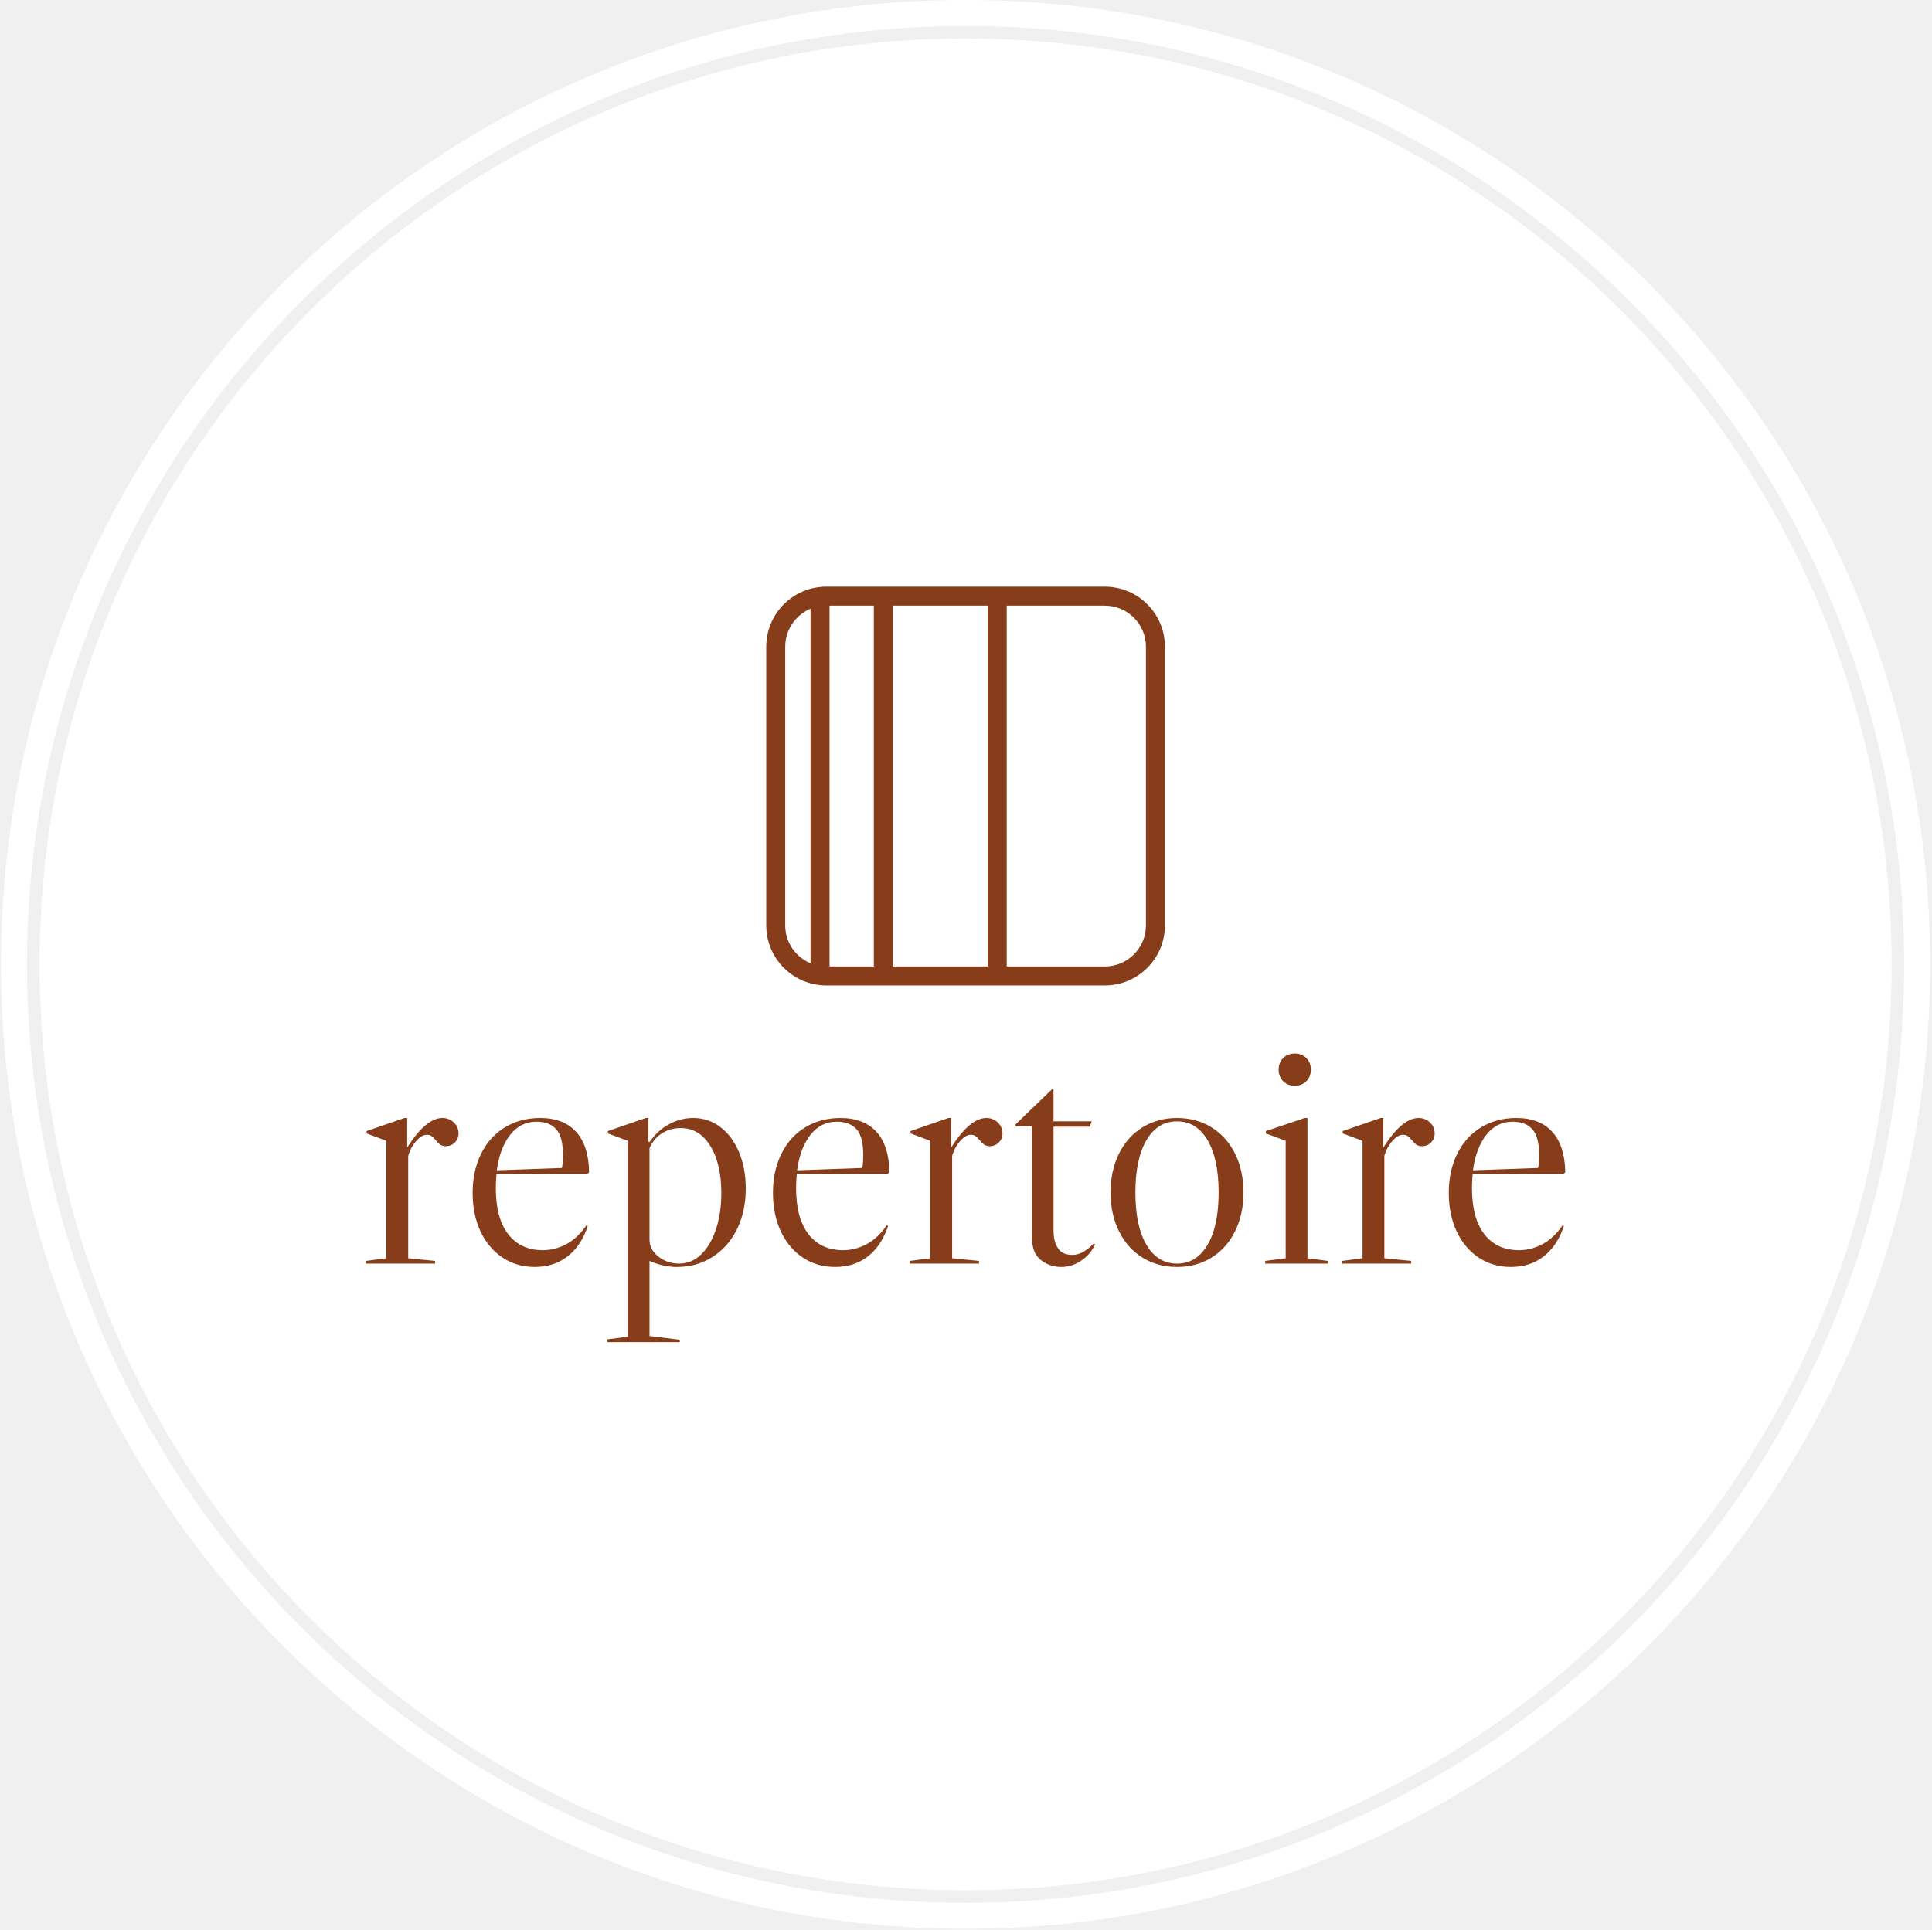
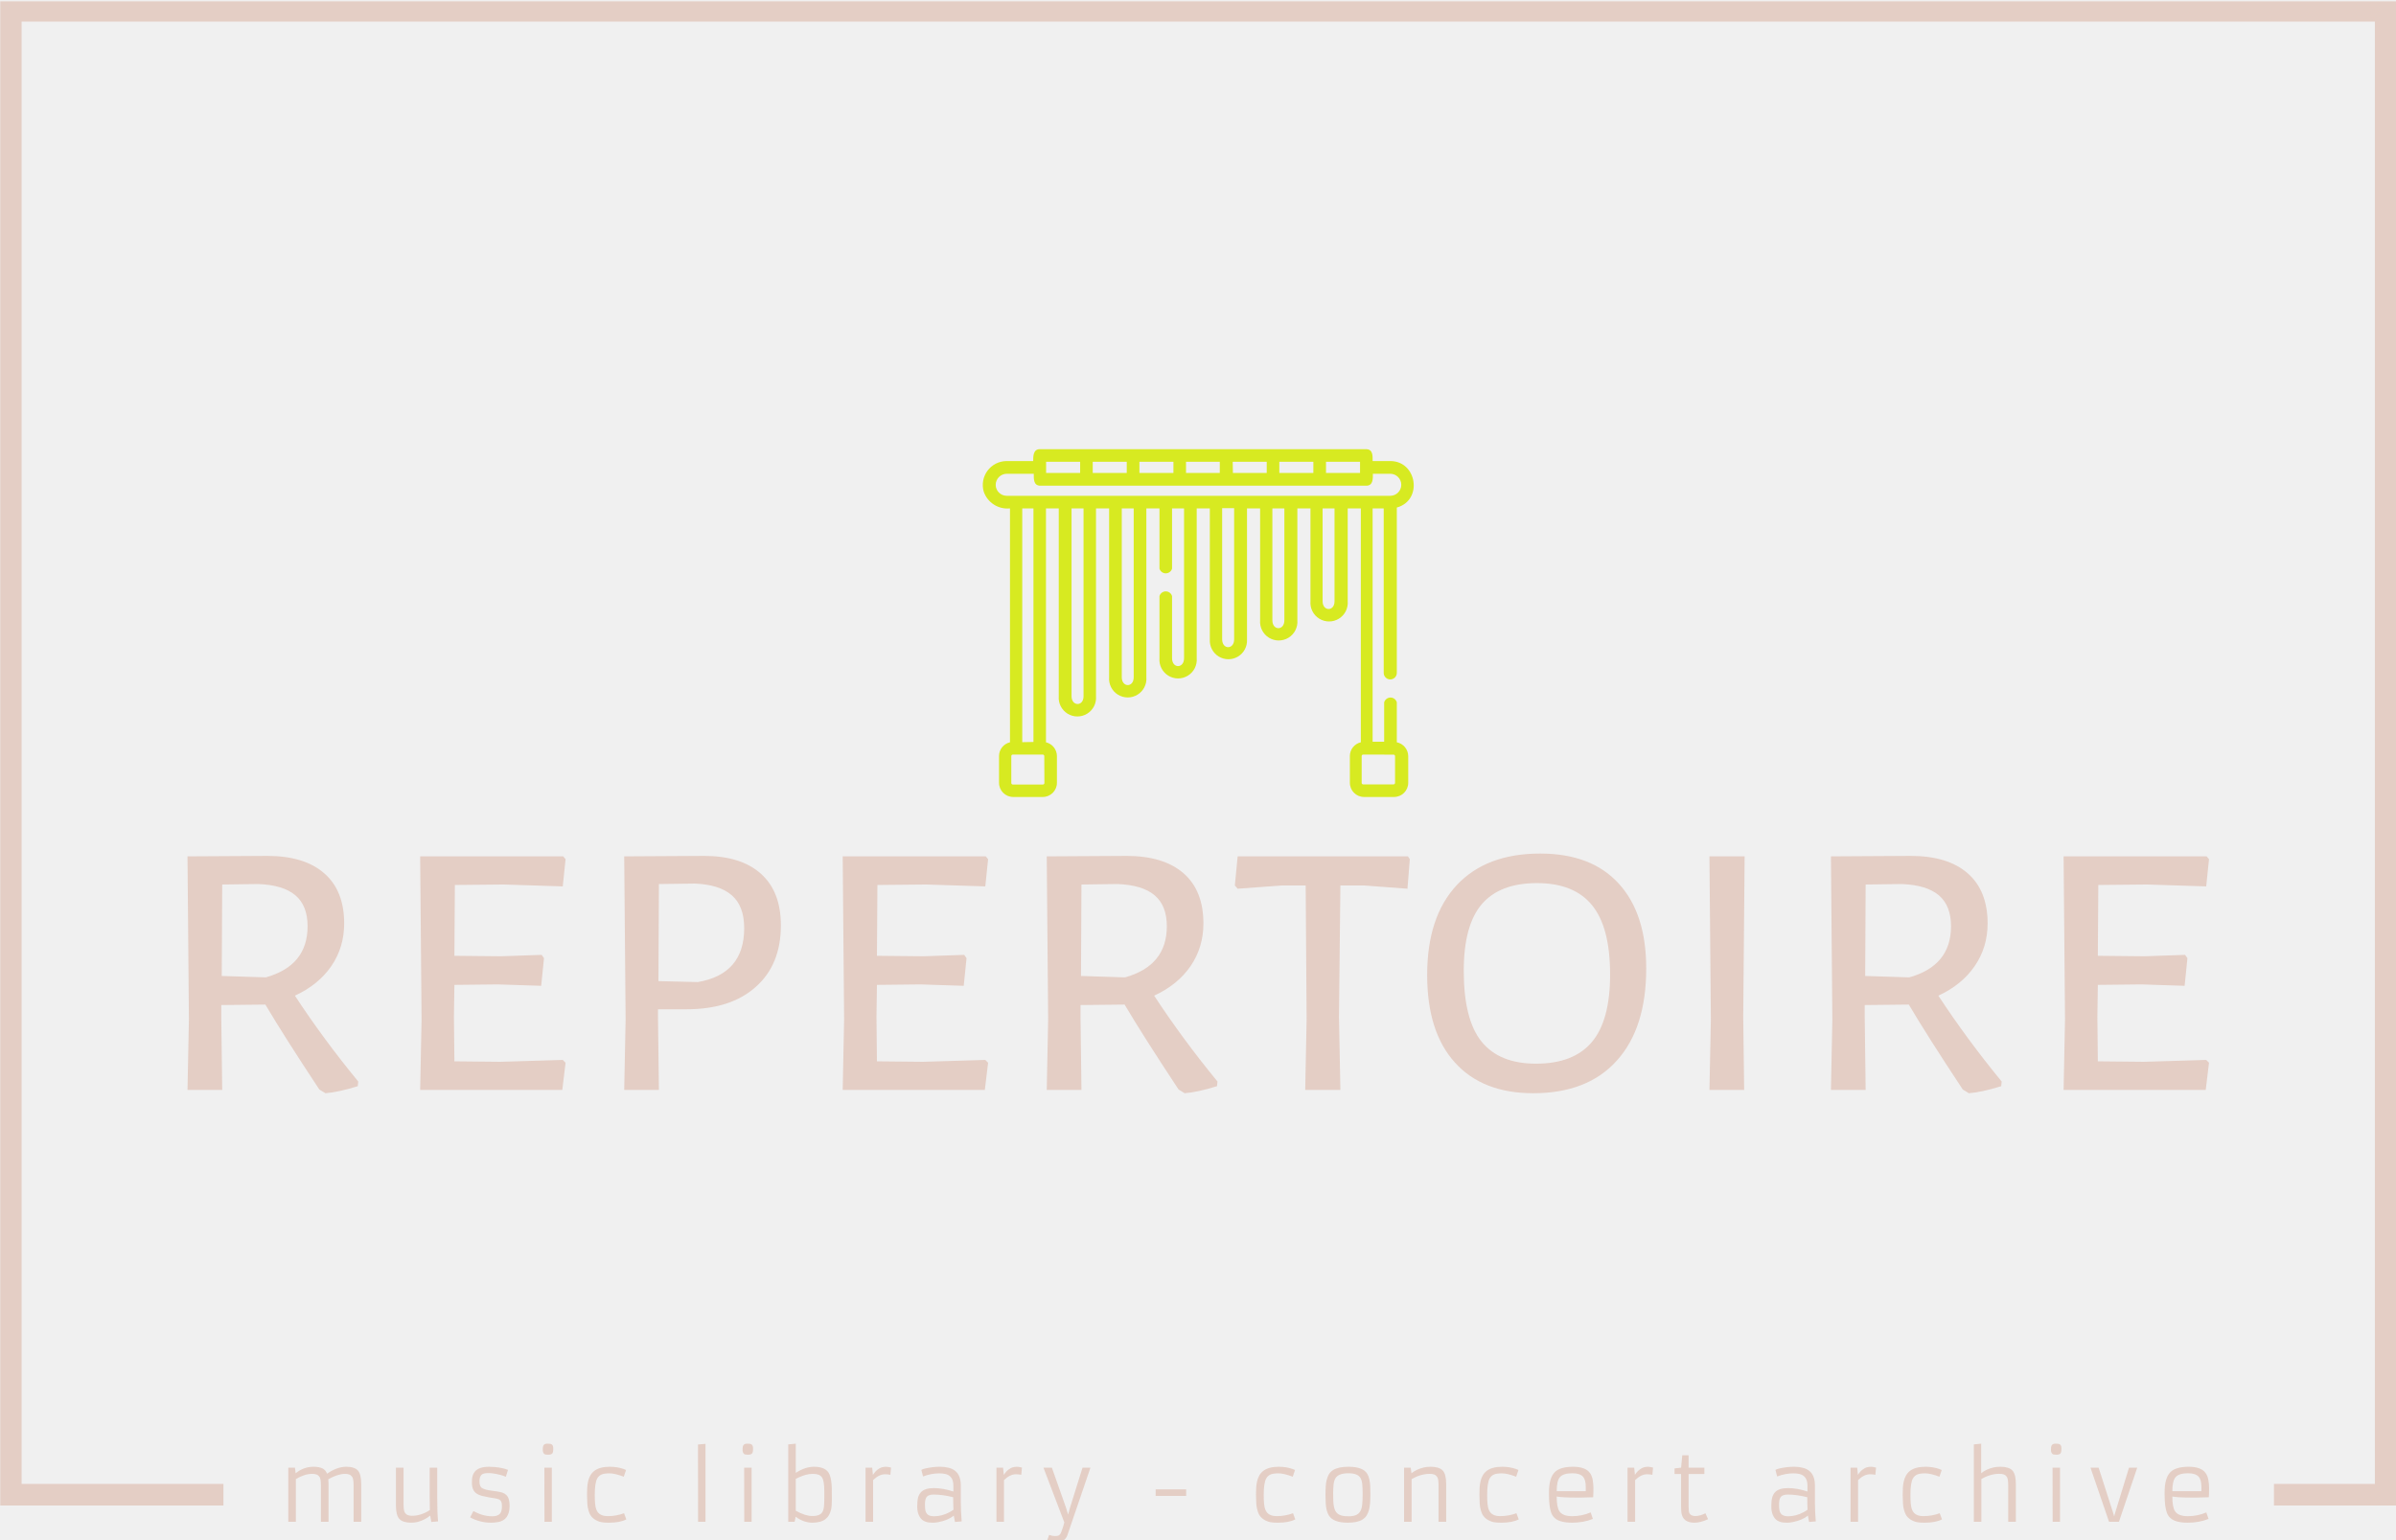
- <svg xmlns="http://www.w3.org/2000/svg" version="1.1" width="1000" height="999" viewBox="0 0 1000 999">
-   <g transform="matrix(1,0,0,1,-0.2157434,-0.2155277)">
-     <svg viewBox="0 0 343 343" data-background-color="#883d1a" preserveAspectRatio="xMidYMid meet" height="999" width="1000">
-       <g id="tight-bounds" transform="matrix(1,0,0,1,0.074,0.074)">
-         <svg viewBox="0 0 342.852 342.852" height="342.852" width="342.852">
+ <svg xmlns="http://www.w3.org/2000/svg" version="1.1" width="1500" height="964" viewBox="0 0 1500 964">
+   <g transform="matrix(1,0,0,1,0.16,0.8539152)">
+     <svg viewBox="0 0 375 241" data-background-color="#143b38" preserveAspectRatio="xMidYMid meet" height="964" width="1500">
+       <g id="tight-bounds" transform="matrix(1,0,0,1,-0.03976,-0.2132988)">
+         <svg viewBox="0 0 375.08 241.427" height="241.427" width="375.08">
          <g>
            <svg />
          </g>
          <g>
-             <svg viewBox="0 0 342.852 342.852" height="342.852" width="342.852">
-               <g>
-                 <path d="M0 171.426c0-94.676 76.75-171.426 171.426-171.426 94.676 0 171.426 76.75 171.426 171.426 0 94.676-76.75 171.426-171.426 171.426-94.676 0-171.426-76.75-171.426-171.426zM171.426 338.226c92.121 0 166.8-74.679 166.8-166.8 0-92.121-74.679-166.8-166.8-166.8-92.121 0-166.8 74.679-166.8 166.8 0 92.121 74.679 166.8 166.8 166.8z" data-fill-palette-color="tertiary" fill="#ffffff" stroke="transparent" />
-                 <ellipse rx="164.569" ry="164.569" cx="171.426" cy="171.426" fill="#ffffff" stroke="transparent" stroke-width="0" fill-opacity="1" data-fill-palette-color="tertiary" />
+             <svg viewBox="0 0 375.08 241.427" height="241.427" width="375.08">
+               <g transform="matrix(1,0,0,1,-10.22024,-5.77318)">
+                 <path d="M10.22 241.427v-235.654h375.08v235.654l-19.181 0 0-3.383h15.798v-228.888h-368.314v228.888h31.588l0 3.383z" fill="#e4cec5" fill-rule="nonzero" stroke="none" stroke-width="1" stroke-linecap="butt" stroke-linejoin="miter" stroke-miterlimit="10" stroke-dasharray="" stroke-dashoffset="0" font-family="none" font-weight="none" font-size="none" text-anchor="none" style="mix-blend-mode: normal" data-fill-palette-color="tertiary" />
+                 <g>
+                   <path transform="translate(53.74038,243.9705) scale(0.29147,0.29147)" d="M18.24-25.73v0c-2.653 0-5.55 0.937-8.69 2.81v0 22.92h-4.06v-29.05h3.57l0.39 3c2.847-2.327 6.037-3.49 9.57-3.49v0c2.02 0 3.61 0.29 4.77 0.87 1.167 0.573 2.01 1.52 2.53 2.84v0c3.593-2.473 7.01-3.71 10.25-3.71v0c3.06 0 5.183 0.7 6.37 2.1v0c1.14 1.347 1.71 3.747 1.71 7.2v0 20.24h-4.1v-19.48c0-2.347-0.227-3.857-0.68-4.53-0.46-0.673-1.003-1.13-1.63-1.37-0.627-0.233-1.357-0.35-2.19-0.35-0.84 0-1.63 0.077-2.37 0.23-0.74 0.153-1.493 0.36-2.26 0.62v0c-1.547 0.54-3.027 1.223-4.44 2.05v0c0.08 0.98 0.12 1.843 0.12 2.59v0 20.24h-4.1v-19.48c0-2.347-0.23-3.857-0.69-4.53-0.453-0.673-0.993-1.13-1.62-1.37-0.627-0.233-1.443-0.35-2.45-0.35zM85.46-29.05v16.26c0 5.367 0.153 9.563 0.46 12.59v0l-3.64 0.3-0.58-3.44c-1.907 1.573-4.13 2.71-6.67 3.41v0c-1.007 0.28-2.207 0.42-3.6 0.42-1.387 0-2.63-0.167-3.73-0.5-1.1-0.333-1.977-0.867-2.63-1.6v0c-1.187-1.32-1.78-3.72-1.78-7.2v0-20.24h4.1v19.58c0 2.34 0.23 3.85 0.69 4.53 0.453 0.673 0.993 1.127 1.62 1.36 0.627 0.24 1.37 0.36 2.23 0.36 0.867 0 1.703-0.07 2.51-0.21 0.8-0.14 1.607-0.34 2.42-0.6v0c1.713-0.553 3.26-1.31 4.64-2.27v0-0.02c-0.06-1.24-0.09-3.65-0.09-7.23v0-15.5zM103.14-2.39l1.76-3.37c3.353 1.873 6.723 2.81 10.11 2.81v0c2.813 0 4.463-1.003 4.95-3.01v0c0.167-0.68 0.25-1.513 0.25-2.5 0-0.987-0.113-1.75-0.34-2.29-0.227-0.547-0.61-0.957-1.15-1.23-0.54-0.267-1.253-0.463-2.14-0.59-0.887-0.133-2.013-0.317-3.38-0.55-1.367-0.24-2.62-0.507-3.76-0.8-1.14-0.293-2.107-0.717-2.9-1.27v0c-1.693-1.187-2.507-3.187-2.44-6v0-0.61c0-2.967 0.977-5.077 2.93-6.33v0c1.887-1.233 5.003-1.653 9.35-1.26v0c2.96 0.273 5.32 0.783 7.08 1.53v0l-1.15 3.69c-1.953-0.833-4.297-1.437-7.03-1.81v0c-0.847-0.113-1.64-0.17-2.38-0.17-0.74 0-1.413 0.057-2.02 0.17-0.6 0.113-1.103 0.327-1.51 0.64v0c-0.78 0.633-1.187 1.813-1.22 3.54v0c-0.047 2.033 0.523 3.327 1.71 3.88v0c1.14 0.54 2.49 0.91 4.05 1.11 1.56 0.207 2.837 0.387 3.83 0.54 0.993 0.153 1.897 0.36 2.71 0.62 0.813 0.26 1.513 0.677 2.1 1.25v0c1.22 1.153 1.813 3.163 1.78 6.03v0c-0.08 4.993-2.163 7.84-6.25 8.54v0c-1.233 0.213-2.47 0.32-3.71 0.32-1.233 0-2.367-0.077-3.4-0.23-1.033-0.16-2.023-0.377-2.97-0.65v0c-1.787-0.507-3.407-1.173-4.86-2zM144.97-36.01v0c-1.087 0-1.787-0.153-2.1-0.46v0c-0.487-0.507-0.73-1.203-0.73-2.09 0-0.887 0.053-1.523 0.16-1.91 0.107-0.38 0.267-0.677 0.48-0.89v0c0.387-0.387 0.983-0.58 1.79-0.58 0.807 0 1.383 0.04 1.73 0.12 0.353 0.08 0.643 0.233 0.87 0.46v0c0.393 0.393 0.59 1.033 0.59 1.92 0 0.887-0.047 1.52-0.14 1.9-0.087 0.387-0.237 0.693-0.45 0.92v0c-0.407 0.407-1.14 0.61-2.2 0.61zM143.05 0l-0.05-29.05h4v29.05zM185.78-4.59l1.22 3.3c-2.26 1.187-5.36 1.78-9.3 1.78v0c-2.327 0-4.037-0.18-5.13-0.54v0c-2.78-0.94-4.603-2.543-5.47-4.81v0c-0.6-1.58-0.95-3.28-1.05-5.1-0.093-1.827-0.14-3.367-0.14-4.62 0-1.253 0.03-2.477 0.09-3.67 0.067-1.193 0.227-2.343 0.48-3.45 0.253-1.107 0.64-2.137 1.16-3.09 0.52-0.953 1.227-1.787 2.12-2.5v0c1.94-1.5 4.723-2.25 8.35-2.25v0c2.673 0 5.133 0.39 7.38 1.17v0c0.6 0.193 1.053 0.38 1.36 0.56v0l-1.22 3.62c-3.12-1.207-5.68-1.81-7.68-1.81-1.993 0-3.457 0.227-4.39 0.68-0.933 0.46-1.663 1.153-2.19 2.08v0c-0.873 1.593-1.31 4.523-1.31 8.79v0c0 1.707 0.057 3.263 0.17 4.67 0.113 1.407 0.397 2.617 0.85 3.63v0c0.96 2.08 2.943 3.12 5.95 3.12 3 0 5.917-0.52 8.75-1.56zM225.54 0l-0.05-41.5 4.03-0.35v41.85zM252.26-36.01v0c-1.087 0-1.787-0.153-2.1-0.46v0c-0.487-0.507-0.73-1.203-0.73-2.09 0-0.887 0.053-1.523 0.16-1.91 0.107-0.38 0.263-0.677 0.47-0.89v0c0.393-0.387 0.993-0.58 1.8-0.58 0.807 0 1.383 0.04 1.73 0.12 0.353 0.08 0.643 0.233 0.87 0.46v0c0.393 0.393 0.59 1.033 0.59 1.92 0 0.887-0.047 1.52-0.14 1.9-0.087 0.387-0.237 0.693-0.45 0.92v0c-0.407 0.407-1.14 0.61-2.2 0.61zM250.33 0l-0.05-29.05h4.01v29.05zM277.91-2.71v0l-0.52 2.71h-3.44v-41.55l4.05-0.39v15.67c3.373-2.18 6.63-3.27 9.77-3.27v0c4.36 0 7.127 1.343 8.3 4.03v0c0.733 1.693 1.15 4.07 1.25 7.13v0c0.027 1.48 0.04 3.107 0.04 4.88v0 1.95c0 2.233-0.14 3.91-0.42 5.03-0.287 1.127-0.65 2.09-1.09 2.89-0.44 0.807-1.043 1.513-1.81 2.12v0c-1.66 1.333-4.037 2-7.13 2-3.087 0-6.087-1.067-9-3.2zM278-23.05v17.14c3.453 1.873 6.36 2.81 8.72 2.81v0h0.29c2.787 0 4.577-0.773 5.37-2.32v0c0.427-0.78 0.687-1.797 0.78-3.05 0.1-1.253 0.15-2.76 0.15-4.52v0-3.51c0-3.633-0.413-6.077-1.24-7.33v0c-0.813-1.253-2.36-1.88-4.64-1.88v0h-0.61c-2.033 0-4.393 0.603-7.08 1.81v0c-0.7 0.307-1.28 0.59-1.74 0.85zM325.89-25.51v0c-2.087 0-4.21 1.04-6.37 3.12v0 22.39h-4.06v-29.05h3.57l0.39 3.85c0.767-1.187 1.593-2.113 2.48-2.78 0.887-0.667 1.613-1.073 2.18-1.22v0c0.813-0.227 1.587-0.34 2.32-0.34 0.733 0 1.653 0.147 2.76 0.44v0l-0.37 3.88c-0.827-0.193-1.793-0.29-2.9-0.29zM366.62-19.41v9.11c0 3.24 0.153 6.607 0.46 10.1v0l-3.61 0.3-0.61-3.4c-2.067 1.66-4.8 2.817-8.2 3.47v0c-1.107 0.213-2.093 0.32-2.96 0.32-0.86 0-1.62-0.04-2.28-0.12-0.66-0.087-1.293-0.247-1.9-0.48-0.613-0.233-1.18-0.563-1.7-0.99-0.52-0.42-0.977-0.98-1.37-1.68v0c-0.827-1.48-1.24-3.26-1.24-5.34 0-2.073 0.15-3.683 0.45-4.83 0.3-1.147 0.8-2.103 1.5-2.87v0c1.387-1.513 3.713-2.27 6.98-2.27 3.273 0 6.767 0.617 10.48 1.85v0-3.17c0-3.533-1.457-5.623-4.37-6.27v0c-0.947-0.213-2.03-0.32-3.25-0.32v0c-2.787 0-5.677 0.553-8.67 1.66v0l-0.9-3.52c0.827-0.553 2.943-1.05 6.35-1.49v0c1.073-0.127 2.363-0.19 3.87-0.19 1.5 0 2.977 0.18 4.43 0.54 1.447 0.353 2.65 0.937 3.61 1.75v0c1.953 1.613 2.93 4.227 2.93 7.84zM362.52-13.18v0c-3.807-0.96-7.323-1.44-10.55-1.44v0c-1.987 0-3.303 0.567-3.95 1.7v0c-0.44 0.8-0.66 1.98-0.66 3.54 0 1.567 0.083 2.7 0.25 3.4 0.173 0.7 0.457 1.277 0.85 1.73v0c0.76 0.867 2.02 1.3 3.78 1.3v0c2.753 0 5.48-0.71 8.18-2.13v0c0.827-0.42 1.577-0.89 2.25-1.41v0c-0.1-1.76-0.15-3.99-0.15-6.69zM396.17-25.51v0c-2.08 0-4.203 1.04-6.37 3.12v0 22.39h-4.05v-29.05h3.56l0.39 3.85c0.767-1.187 1.593-2.113 2.48-2.78 0.887-0.667 1.613-1.073 2.18-1.22v0c0.813-0.227 1.587-0.34 2.32-0.34 0.733 0 1.653 0.147 2.76 0.44v0l-0.36 3.88c-0.833-0.193-1.803-0.29-2.91-0.29zM412.93 10.21l1.1-3.18c1.187 0.427 2.157 0.64 2.91 0.64 0.76 0 1.257-0.023 1.49-0.07 0.24-0.04 0.48-0.123 0.72-0.25v0c0.573-0.313 0.997-0.82 1.27-1.52v0c0.687-1.66 1.283-3.48 1.79-5.46v0l-11.21-29.42h4.52l7.56 21.41 1.15 3.76 1.05-3.79 6.69-21.38h4.25l-12.26 35.93c-0.893 2.8-2.96 4.2-6.2 4.2v0c-2.047 0-3.657-0.29-4.83-0.87zM471.25-13.87v-3.54h16.38v3.54zM545-4.59l1.22 3.3c-2.267 1.187-5.367 1.78-9.3 1.78v0c-2.333 0-4.043-0.18-5.13-0.54v0c-2.787-0.94-4.61-2.543-5.47-4.81v0c-0.6-1.58-0.95-3.28-1.05-5.1-0.1-1.827-0.15-3.367-0.15-4.62 0-1.253 0.033-2.477 0.1-3.67 0.067-1.193 0.227-2.343 0.48-3.45 0.253-1.107 0.64-2.137 1.16-3.09 0.52-0.953 1.227-1.787 2.12-2.5v0c1.94-1.5 4.723-2.25 8.35-2.25v0c2.667 0 5.123 0.39 7.37 1.17v0c0.607 0.193 1.063 0.38 1.37 0.56v0l-1.22 3.62c-3.127-1.207-5.687-1.81-7.68-1.81-1.993 0-3.457 0.227-4.39 0.68-0.94 0.46-1.67 1.153-2.19 2.08v0c-0.88 1.593-1.32 4.523-1.32 8.79v0c0 1.707 0.057 3.263 0.17 4.67 0.12 1.407 0.407 2.617 0.86 3.63v0c0.96 2.08 2.94 3.12 5.94 3.12 3.007 0 5.927-0.52 8.76-1.56zM562.44-14.45v0c0-3.7 0.187-6.28 0.56-7.74 0.373-1.467 0.833-2.627 1.38-3.48 0.547-0.853 1.283-1.567 2.21-2.14v0c1.853-1.153 4.597-1.73 8.23-1.73v0c5.24 0 8.607 1.293 10.1 3.88v0c0.9 1.56 1.413 3.767 1.54 6.62v0c0.047 1.347 0.07 2.833 0.07 4.46 0 1.633-0.05 3.153-0.15 4.56-0.107 1.407-0.317 2.67-0.63 3.79-0.307 1.127-0.737 2.11-1.29 2.95-0.553 0.833-1.287 1.537-2.2 2.11v0c-1.787 1.107-4.4 1.66-7.84 1.66v0c-5.14 0-8.517-1.27-10.13-3.81v0c-0.993-1.58-1.57-3.793-1.73-6.64v0c-0.08-1.367-0.12-2.863-0.12-4.49zM569.08-4.27c0.587 0.44 1.323 0.77 2.21 0.99 0.887 0.22 2.1 0.33 3.64 0.33 1.533 0 2.827-0.22 3.88-0.66 1.047-0.44 1.837-1.147 2.37-2.12 0.527-0.967 0.86-2.223 1-3.77 0.133-1.547 0.2-3.343 0.2-5.39 0-2.053-0.06-3.763-0.18-5.13-0.12-1.367-0.427-2.497-0.92-3.39v0c-0.973-1.76-3.143-2.64-6.51-2.64v0c-3.567 0-5.887 0.88-6.96 2.64v0c-0.54 0.893-0.883 2.03-1.03 3.41-0.147 1.387-0.22 2.893-0.22 4.52 0 1.627 0.02 3.007 0.06 4.14 0.047 1.133 0.153 2.15 0.32 3.05 0.173 0.907 0.427 1.693 0.76 2.36 0.333 0.667 0.793 1.22 1.38 1.66zM618.38-25.73v0c-3.173 0-6.403 0.937-9.69 2.81v0 22.92h-4.06v-29.05h3.57l0.39 3c1.773-1.447 3.98-2.48 6.62-3.1v0c1.073-0.26 2.333-0.39 3.78-0.39 1.447 0 2.723 0.167 3.83 0.5 1.107 0.333 1.987 0.867 2.64 1.6v0c1.187 1.32 1.78 3.72 1.78 7.2v0 20.24h-4.1v-19.48c0-2.347-0.227-3.857-0.68-4.53-0.46-0.673-1.003-1.13-1.63-1.37-0.627-0.233-1.443-0.35-2.45-0.35zM664.97-4.59l1.22 3.3c-2.26 1.187-5.36 1.78-9.3 1.78v0c-2.327 0-4.037-0.18-5.13-0.54v0c-2.78-0.94-4.603-2.543-5.47-4.81v0c-0.6-1.58-0.95-3.28-1.05-5.1-0.093-1.827-0.14-3.367-0.14-4.62 0-1.253 0.03-2.477 0.09-3.67 0.067-1.193 0.227-2.343 0.48-3.45 0.253-1.107 0.64-2.137 1.16-3.09 0.52-0.953 1.227-1.787 2.12-2.5v0c1.94-1.5 4.723-2.25 8.35-2.25v0c2.673 0 5.133 0.39 7.38 1.17v0c0.6 0.193 1.053 0.38 1.36 0.56v0l-1.22 3.62c-3.12-1.207-5.677-1.81-7.67-1.81-2 0-3.467 0.227-4.4 0.68-0.933 0.46-1.66 1.153-2.18 2.08v0c-0.88 1.593-1.32 4.523-1.32 8.79v0c0 1.707 0.057 3.263 0.17 4.67 0.113 1.407 0.397 2.617 0.85 3.63v0c0.96 2.08 2.943 3.12 5.95 3.12 3 0 5.917-0.52 8.75-1.56zM704.82-5.03l1.2 3.49c-3.367 1.353-7.087 2.03-11.16 2.03v0c-2.36 0-4.36-0.243-6-0.73v0c-2.62-0.753-4.363-2.3-5.23-4.64v0c-0.793-2.2-1.19-5.457-1.19-9.77v0-1.24c0-5.16 1.073-8.783 3.22-10.87v0c1.933-1.853 5.163-2.78 9.69-2.78v0c4.413 0 7.423 1.09 9.03 3.27v0c0.787 1.06 1.303 2.343 1.55 3.85 0.253 1.5 0.38 2.933 0.38 4.3v0c0 2.133-0.047 3.787-0.14 4.96v0c-2.3 0.1-4.36 0.15-6.18 0.15v0c0 0-1.31 0-3.93 0v0c-4.1 0-7.257-0.18-9.47-0.54v0c0 3.747 0.47 6.36 1.41 7.84v0c1.16 1.807 3.463 2.71 6.91 2.71 3.453 0 6.757-0.677 9.91-2.03zM686.59-16.41h15.6v-2.34c0-2.553-0.497-4.377-1.49-5.47v0c-1.107-1.22-3.02-1.83-5.74-1.83v0c-3.253 0-5.477 0.707-6.67 2.12v0c-1.133 1.353-1.7 3.86-1.7 7.52zM735.06-25.51v0c-2.087 0-4.21 1.04-6.37 3.12v0 22.39h-4.06v-29.05h3.57l0.39 3.85c0.76-1.187 1.587-2.113 2.48-2.78 0.887-0.667 1.613-1.073 2.18-1.22v0c0.813-0.227 1.587-0.34 2.32-0.34 0.733 0 1.653 0.147 2.76 0.44v0l-0.37 3.88c-0.827-0.193-1.793-0.29-2.9-0.29zM766.46-4.57l1.39 3.18c-2.653 1.253-5.1 1.88-7.34 1.88v0c-4.073 0-6.387-1.743-6.94-5.23v0c-0.127-0.827-0.19-2.03-0.19-3.61v0-17.31h-3.52v-3l3.52-0.39 0.63-6.64h3.4v6.64h8.47v3.39h-8.47v17.24c0 2 0.143 3.277 0.43 3.83v0c0.54 1.007 1.617 1.51 3.23 1.51 1.607 0 3.403-0.497 5.39-1.49zM825.25-19.41v9.11c0 3.24 0.153 6.607 0.46 10.1v0l-3.61 0.3-0.61-3.4c-2.067 1.66-4.803 2.817-8.21 3.47v0c-1.107 0.213-2.09 0.32-2.95 0.32-0.86 0-1.62-0.04-2.28-0.12-0.66-0.087-1.297-0.247-1.91-0.48-0.607-0.233-1.17-0.563-1.69-0.99-0.527-0.42-0.983-0.98-1.37-1.68v0c-0.833-1.48-1.25-3.26-1.25-5.34 0-2.073 0.15-3.683 0.45-4.83 0.307-1.147 0.81-2.103 1.51-2.87v0c1.38-1.513 3.707-2.27 6.98-2.27 3.273 0 6.763 0.617 10.47 1.85v0-3.17c0-3.533-1.457-5.623-4.37-6.27v0c-0.94-0.213-2.023-0.32-3.25-0.32v0c-2.78 0-5.667 0.553-8.66 1.66v0l-0.91-3.52c0.833-0.553 2.95-1.05 6.35-1.49v0c1.073-0.127 2.363-0.19 3.87-0.19 1.507 0 2.983 0.18 4.43 0.54 1.453 0.353 2.66 0.937 3.62 1.75v0c1.953 1.613 2.93 4.227 2.93 7.84zM821.14-13.18v0c-3.807-0.96-7.32-1.44-10.54-1.44v0c-1.987 0-3.307 0.567-3.96 1.7v0c-0.44 0.8-0.66 1.98-0.66 3.54 0 1.567 0.087 2.7 0.26 3.4 0.173 0.7 0.453 1.277 0.84 1.73v0c0.767 0.867 2.03 1.3 3.79 1.3v0c2.747 0 5.47-0.71 8.17-2.13v0c0.833-0.42 1.583-0.89 2.25-1.41v0c-0.1-1.76-0.15-3.99-0.15-6.69zM854.8-25.51v0c-2.087 0-4.213 1.04-6.38 3.12v0 22.39h-4.05v-29.05h3.57l0.39 3.85c0.76-1.187 1.583-2.113 2.47-2.78 0.893-0.667 1.623-1.073 2.19-1.22v0c0.813-0.227 1.587-0.34 2.32-0.34 0.733 0 1.653 0.147 2.76 0.44v0l-0.37 3.88c-0.827-0.193-1.793-0.29-2.9-0.29zM892.26-4.59l1.22 3.3c-2.267 1.187-5.367 1.78-9.3 1.78v0c-2.333 0-4.043-0.18-5.13-0.54v0c-2.787-0.94-4.61-2.543-5.47-4.81v0c-0.6-1.58-0.95-3.28-1.05-5.1-0.1-1.827-0.15-3.367-0.15-4.62 0-1.253 0.033-2.477 0.1-3.67 0.067-1.193 0.227-2.343 0.48-3.45 0.253-1.107 0.64-2.137 1.16-3.09 0.52-0.953 1.227-1.787 2.12-2.5v0c1.94-1.5 4.723-2.25 8.35-2.25v0c2.667 0 5.123 0.39 7.37 1.17v0c0.607 0.193 1.063 0.38 1.37 0.56v0l-1.22 3.62c-3.127-1.207-5.687-1.81-7.68-1.81-1.993 0-3.457 0.227-4.39 0.68-0.94 0.46-1.67 1.153-2.19 2.08v0c-0.88 1.593-1.32 4.523-1.32 8.79v0c0 1.707 0.057 3.263 0.17 4.67 0.12 1.407 0.407 2.617 0.86 3.63v0c0.96 2.08 2.94 3.12 5.94 3.12 3.007 0 5.927-0.52 8.76-1.56zM924.27-25.76v0c-3.24 0-6.453 0.937-9.64 2.81v0 22.95h-4.05v-41.55l3.95-0.39v15.89c1.68-1.433 3.86-2.467 6.54-3.1v0c1.08-0.26 2.35-0.39 3.81-0.39 1.467 0 2.753 0.167 3.86 0.5 1.107 0.333 1.987 0.867 2.64 1.6v0c1.173 1.32 1.76 3.72 1.76 7.2v0 20.24h-4.11v-19.51c0-2.34-0.227-3.85-0.68-4.53-0.453-0.673-0.993-1.127-1.62-1.36-0.627-0.24-1.447-0.36-2.46-0.36zM954.82-36.01v0c-1.087 0-1.787-0.153-2.1-0.46v0c-0.487-0.507-0.73-1.203-0.73-2.09 0-0.887 0.053-1.523 0.16-1.91 0.107-0.38 0.267-0.677 0.48-0.89v0c0.387-0.387 0.983-0.58 1.79-0.58 0.807 0 1.383 0.04 1.73 0.12 0.353 0.08 0.643 0.233 0.87 0.46v0c0.393 0.393 0.59 1.033 0.59 1.92 0 0.887-0.047 1.52-0.14 1.9-0.087 0.387-0.237 0.693-0.45 0.92v0c-0.407 0.407-1.14 0.61-2.2 0.61zM952.9 0l-0.05-29.05h4v29.05zM983.18 0l-9.96-29.05h4.37l7.61 23.7 0.74 2.42 0.68-2.42 7.28-23.7h4.41l-9.81 29.05zM1035.41-5.03l1.2 3.49c-3.373 1.353-7.093 2.03-11.16 2.03v0c-2.36 0-4.363-0.243-6.01-0.73v0c-2.62-0.753-4.36-2.3-5.22-4.64v0c-0.8-2.2-1.2-5.457-1.2-9.77v0-1.24c0-5.16 1.073-8.783 3.22-10.87v0c1.94-1.853 5.173-2.78 9.7-2.78v0c4.407 0 7.417 1.09 9.03 3.27v0c0.78 1.06 1.297 2.343 1.55 3.85 0.253 1.5 0.38 2.933 0.38 4.3v0c0 2.133-0.05 3.787-0.15 4.96v0c-2.293 0.1-4.353 0.15-6.18 0.15v0c0 0-1.31 0-3.93 0v0c-4.1 0-7.257-0.18-9.47-0.54v0c0 3.747 0.473 6.36 1.42 7.84v0c1.153 1.807 3.457 2.71 6.91 2.71 3.447 0 6.75-0.677 9.91-2.03zM1017.17-16.41h15.6v-2.34c0-2.553-0.497-4.377-1.49-5.47v0c-1.107-1.22-3.017-1.83-5.73-1.83v0c-3.26 0-5.483 0.707-6.67 2.12v0c-1.14 1.353-1.71 3.86-1.71 7.52z" fill="#e4cec5" fill-rule="nonzero" stroke="none" stroke-width="1" stroke-linecap="butt" stroke-linejoin="miter" stroke-miterlimit="10" stroke-dasharray="" stroke-dashoffset="0" font-family="none" font-weight="none" font-size="none" text-anchor="none" style="mix-blend-mode: normal" data-fill-palette-color="secondary" />
+                 </g>
              </g>
-               <g transform="matrix(1,0,0,1,64.84656,104.2831)">
-                 <svg viewBox="0 0 213.158 134.285" height="134.285" width="213.158">
+               <g transform="matrix(1,0,0,1,29.33176,70.30902)">
+                 <svg viewBox="0 0 316.416 100.809" height="100.809" width="316.416">
                  <g>
-                     <svg viewBox="0 0 213.158 134.285" height="134.285" width="213.158">
+                     <svg viewBox="0 0 316.416 100.809" height="100.809" width="316.416">
                      <g>
-                         <svg viewBox="0 0 213.158 134.285" height="134.285" width="213.158">
-                           <g transform="matrix(1,0,0,1,0,82.99374)">
-                             <svg viewBox="0 0 213.158 51.292" height="51.292" width="213.158">
+                         <svg viewBox="0 0 316.416 100.809" height="100.809" width="316.416">
+                           <g transform="matrix(1,0,0,1,0,63.29399)">
+                             <svg viewBox="0 0 316.416 37.515" height="37.515" width="316.416">
                              <g id="textblocktransform">
-                                 <svg viewBox="0 0 213.158 51.292" height="51.292" width="213.158" id="textblock">
+                                 <svg viewBox="0 0 316.416 37.515" height="37.515" width="316.416" id="textblock">
                                  <g>
-                                     <svg viewBox="0 0 213.158 51.292" height="51.292" width="213.158">
+                                     <svg viewBox="0 0 316.416 37.515" height="37.515" width="316.416">
                                      <g transform="matrix(1,0,0,1,0,0)">
-                                         <svg width="213.158" viewBox="1.25 -31.3 178.68 43" height="51.292" data-palette-color="#883d1a">
-                                           <path d="M12.65-21.7Q13.65-21.7 14.35-21.03 15.05-20.35 15.05-19.4L15.05-19.4Q15.05-18.6 14.5-18.05 13.95-17.5 13.15-17.5L13.15-17.5Q12.65-17.5 12.33-17.73 12-17.95 11.65-18.4L11.65-18.4Q11.3-18.8 11.03-19 10.75-19.2 10.35-19.2L10.35-19.2Q9.55-19.2 8.72-18.25 7.9-17.3 7.55-16.05L7.55-16.05 7.55-0.8 11.55-0.4 11.55 0 1.25 0 1.25-0.4 4.3-0.8 4.3-18.3 1.35-19.4 1.35-19.75 7-21.7 7.4-21.7 7.4-17.3Q10.2-21.7 12.65-21.7L12.65-21.7ZM33.65-5.1L34.1-5.7 34.3-5.6 34.1-5.05Q33.1-2.4 31.12-0.95 29.15 0.5 26.4 0.5L26.4 0.5Q23.7 0.5 21.6-0.9 19.5-2.3 18.32-4.8 17.15-7.3 17.15-10.55L17.15-10.55Q17.15-13.8 18.4-16.35 19.65-18.9 21.95-20.3 24.25-21.7 27.2-21.7L27.2-21.7Q30.7-21.7 32.57-19.63 34.45-17.55 34.5-13.6L34.5-13.6 34.2-13.35 20.7-13.35Q20.6-12.05 20.6-11.3L20.6-11.3Q20.6-6.75 22.45-4.38 24.3-2 27.6-2L27.6-2Q29.3-2 30.87-2.78 32.45-3.55 33.65-5.1L33.65-5.1ZM26.65-21.15Q24.3-21.15 22.75-19.2 21.2-17.25 20.75-13.9L20.75-13.9 30.45-14.25Q30.6-14.85 30.6-16.25L30.6-16.25Q30.6-18.95 29.57-20.05 28.55-21.15 26.65-21.15L26.65-21.15ZM43.5-0.4Q45.55 0.5 47.59 0.5L47.59 0.5Q50.55 0.5 52.9-1 55.25-2.5 56.55-5.15 57.84-7.8 57.84-11.2L57.84-11.2Q57.84-14.2 56.84-16.6 55.84-19 54.05-20.35 52.25-21.7 50.05-21.7L50.05-21.7Q48.09-21.7 46.37-20.75 44.65-19.8 43.55-18.15L43.55-18.15 43.34-18.15 43.34-21.7 42.95-21.7 37.3-19.75 37.3-19.4 40.25-18.3 40.25 10.9 37.2 11.3 37.2 11.7 48 11.7 48 11.35 43.5 10.8 43.5-0.4ZM47.95 0Q46.15 0 44.82-1.05 43.5-2.1 43.5-3.55L43.5-3.55 43.5-17.2Q44.09-18.6 45.34-19.4 46.59-20.2 48.15-20.2L48.15-20.2Q50.9-20.2 52.55-17.55 54.2-14.9 54.2-10.5L54.2-10.5Q54.2-7.5 53.4-5.1 52.59-2.7 51.17-1.35 49.75 0 47.95 0L47.95 0ZM78.39-5.1L78.84-5.7 79.04-5.6 78.84-5.05Q77.84-2.4 75.87-0.95 73.89 0.5 71.14 0.5L71.14 0.5Q68.44 0.5 66.34-0.9 64.24-2.3 63.07-4.8 61.89-7.3 61.89-10.55L61.89-10.55Q61.89-13.8 63.14-16.35 64.39-18.9 66.69-20.3 68.99-21.7 71.94-21.7L71.94-21.7Q75.44-21.7 77.32-19.63 79.19-17.55 79.24-13.6L79.24-13.6 78.94-13.35 65.44-13.35Q65.34-12.05 65.34-11.3L65.34-11.3Q65.34-6.75 67.19-4.38 69.04-2 72.34-2L72.34-2Q74.04-2 75.62-2.78 77.19-3.55 78.39-5.1L78.39-5.1ZM71.39-21.15Q69.04-21.15 67.49-19.2 65.94-17.25 65.49-13.9L65.49-13.9 75.19-14.25Q75.34-14.85 75.34-16.25L75.34-16.25Q75.34-18.95 74.32-20.05 73.29-21.15 71.39-21.15L71.39-21.15ZM93.69-21.7Q94.69-21.7 95.39-21.03 96.09-20.35 96.09-19.4L96.09-19.4Q96.09-18.6 95.54-18.05 94.99-17.5 94.19-17.5L94.19-17.5Q93.69-17.5 93.37-17.73 93.04-17.95 92.69-18.4L92.69-18.4Q92.34-18.8 92.07-19 91.79-19.2 91.39-19.2L91.39-19.2Q90.59-19.2 89.77-18.25 88.94-17.3 88.59-16.05L88.59-16.05 88.59-0.8 92.59-0.4 92.59 0 82.29 0 82.29-0.4 85.34-0.8 85.34-18.3 82.39-19.4 82.39-19.75 88.04-21.7 88.44-21.7 88.44-17.3Q91.24-21.7 93.69-21.7L93.69-21.7ZM103.49-26L97.99-20.7 98.09-20.45 100.44-20.45 100.44-4.45Q100.44-2.9 100.79-1.95 101.14-1 101.99-0.4L101.99-0.4Q103.24 0.5 104.84 0.5L104.84 0.5Q106.39 0.5 107.76-0.4 109.14-1.3 109.89-2.85L109.89-2.85 109.69-3Q108.79-2.1 108.04-1.7 107.29-1.3 106.49-1.3L106.49-1.3Q104.84-1.3 104.24-2.5L104.24-2.5Q103.69-3.35 103.69-5.1L103.69-5.1 103.69-20.4 109.09-20.4 109.39-21.2 103.69-21.2 103.69-25.95 103.49-26ZM122.09-21.7Q124.99-21.7 127.24-20.3 129.49-18.9 130.74-16.38 131.99-13.85 131.99-10.6L131.99-10.6Q131.99-7.35 130.74-4.83 129.49-2.3 127.24-0.9 124.99 0.5 122.09 0.5L122.09 0.5Q119.19 0.5 116.94-0.9 114.69-2.3 113.44-4.83 112.19-7.35 112.19-10.6L112.19-10.6Q112.19-13.85 113.44-16.38 114.69-18.9 116.94-20.3 119.19-21.7 122.09-21.7L122.09-21.7ZM115.89-10.6Q115.89-5.6 117.54-2.8 119.19 0 122.09 0L122.09 0Q124.99 0 126.64-2.8 128.29-5.6 128.29-10.6L128.29-10.6Q128.29-15.6 126.64-18.4 124.99-21.2 122.09-21.2L122.09-21.2Q119.19-21.2 117.54-18.4 115.89-15.6 115.89-10.6L115.89-10.6ZM137.23-28.9Q137.23-29.95 137.91-30.63 138.58-31.3 139.63-31.3L139.63-31.3Q140.68-31.3 141.36-30.63 142.03-29.95 142.03-28.9L142.03-28.9Q142.03-27.85 141.36-27.18 140.68-26.5 139.63-26.5L139.63-26.5Q138.58-26.5 137.91-27.18 137.23-27.85 137.23-28.9L137.23-28.9ZM141.53-0.8L141.53-21.7 141.13-21.7 135.33-19.75 135.33-19.4 138.28-18.3 138.28-0.8 135.23-0.4 135.23 0 144.58 0 144.58-0.4 141.53-0.8ZM158.08-21.7Q159.08-21.7 159.78-21.03 160.48-20.35 160.48-19.4L160.48-19.4Q160.48-18.6 159.93-18.05 159.38-17.5 158.58-17.5L158.58-17.5Q158.08-17.5 157.75-17.73 157.43-17.95 157.08-18.4L157.08-18.4Q156.73-18.8 156.46-19 156.18-19.2 155.78-19.2L155.78-19.2Q154.98-19.2 154.16-18.25 153.33-17.3 152.98-16.05L152.98-16.05 152.98-0.8 156.98-0.4 156.98 0 146.68 0 146.68-0.4 149.73-0.8 149.73-18.3 146.78-19.4 146.78-19.75 152.43-21.7 152.83-21.7 152.83-17.3Q155.63-21.7 158.08-21.7L158.08-21.7ZM179.08-5.1L179.53-5.7 179.73-5.6 179.53-5.05Q178.53-2.4 176.55-0.95 174.58 0.5 171.83 0.5L171.83 0.5Q169.13 0.5 167.03-0.9 164.93-2.3 163.75-4.8 162.58-7.3 162.58-10.55L162.58-10.55Q162.58-13.8 163.83-16.35 165.08-18.9 167.38-20.3 169.68-21.7 172.63-21.7L172.63-21.7Q176.13-21.7 178-19.63 179.88-17.55 179.93-13.6L179.93-13.6 179.63-13.35 166.13-13.35Q166.03-12.05 166.03-11.3L166.03-11.3Q166.03-6.75 167.88-4.38 169.73-2 173.03-2L173.03-2Q174.73-2 176.3-2.78 177.88-3.55 179.08-5.1L179.08-5.1ZM172.08-21.15Q169.73-21.15 168.18-19.2 166.63-17.25 166.18-13.9L166.18-13.9 175.88-14.25Q176.03-14.85 176.03-16.25L176.03-16.25Q176.03-18.95 175-20.05 173.98-21.15 172.08-21.15L172.08-21.15Z" opacity="1" transform="matrix(1,0,0,1,0,0)" fill="#883d1a" class="wordmark-text-0" data-fill-palette-color="quaternary" id="text-0" />
+                                         <svg width="316.416" viewBox="4.5 -25.2 215.48 25.55" height="37.515" data-palette-color="#e4cec5">
+                                           <path d="M15.95-10.05Q19-5.4 22.7-0.9L22.7-0.9 22.65-0.4Q20.55 0.25 19.2 0.35L19.2 0.35 18.55-0.05Q14.75-5.8 12.8-9.1L12.8-9.1 8.1-9.05 8.1-7.8 8.2 0 4.5 0 4.65-7.5 4.5-24.9 13-24.95Q16.95-24.95 19.07-23.1 21.2-21.25 21.2-17.75L21.2-17.75Q21.2-15.2 19.83-13.2 18.45-11.2 15.95-10.05L15.95-10.05ZM8.2-21.9L8.15-12.15 12.85-12Q17.3-13.25 17.3-17.45L17.3-17.45Q17.3-19.65 16-20.75 14.7-21.85 12.05-21.95L12.05-21.95 8.2-21.9ZM37.85-3L44.5-3.2 44.8-2.9 44.45 0 29.3 0 29.45-7.5 29.3-24.9 44.55-24.9 44.8-24.6 44.5-21.7 38.2-21.9 33-21.85 32.95-14.3 37.9-14.25 42.25-14.4 42.5-14.05 42.2-11.1 37.6-11.25 32.95-11.2 32.9-7.8 32.95-3.05 37.85-3ZM59.55-24.95Q63.5-24.95 65.62-23.05 67.75-21.15 67.75-17.55L67.75-17.55Q67.75-13.35 65.07-10.98 62.4-8.6 57.7-8.6L57.7-8.6 54.65-8.6 54.65-7.8 54.75 0 51.05 0 51.2-7.5 51.05-24.9 59.55-24.95ZM58.9-11.5Q63.84-12.35 63.84-17.25L63.84-17.25Q63.84-19.6 62.52-20.75 61.2-21.9 58.55-22L58.55-22 54.75-21.95 54.7-11.6 58.9-11.5ZM82.89-3L89.54-3.2 89.84-2.9 89.49 0 74.34 0 74.49-7.5 74.34-24.9 89.59-24.9 89.84-24.6 89.54-21.7 83.24-21.9 78.04-21.85 77.99-14.3 82.94-14.25 87.29-14.4 87.54-14.05 87.24-11.1 82.64-11.25 77.99-11.2 77.94-7.8 77.99-3.05 82.89-3ZM107.54-10.05Q110.59-5.4 114.29-0.9L114.29-0.9 114.24-0.4Q112.14 0.25 110.79 0.35L110.79 0.35 110.14-0.05Q106.34-5.8 104.39-9.1L104.39-9.1 99.69-9.05 99.69-7.8 99.79 0 96.09 0 96.24-7.5 96.09-24.9 104.59-24.95Q108.54-24.95 110.67-23.1 112.79-21.25 112.79-17.75L112.79-17.75Q112.79-15.2 111.42-13.2 110.04-11.2 107.54-10.05L107.54-10.05ZM99.79-21.9L99.74-12.15 104.44-12Q108.89-13.25 108.89-17.45L108.89-17.45Q108.89-19.65 107.59-20.75 106.29-21.85 103.64-21.95L103.64-21.95 99.79-21.9ZM134.59-24.9L134.79-24.6 134.54-21.45 129.89-21.8 127.39-21.8 127.24-7.8 127.39 0 123.64 0 123.79-7.5 123.69-21.8 121.19-21.8 116.44-21.45 116.14-21.8 116.44-24.9 134.59-24.9ZM148.69-25.2Q154.14-25.2 157.06-22 159.99-18.8 159.99-12.95L159.99-12.95Q159.99-6.6 156.86-3.13 153.74 0.35 147.94 0.35L147.94 0.35Q142.54 0.35 139.59-2.93 136.64-6.2 136.64-12.25L136.64-12.25Q136.64-18.45 139.79-21.83 142.94-25.2 148.69-25.2L148.69-25.2ZM148.34-22.05Q144.39-22.05 142.46-19.8 140.54-17.55 140.54-12.7L140.54-12.7Q140.54-7.5 142.44-5.15 144.34-2.8 148.24-2.8L148.24-2.8Q152.24-2.8 154.19-5.1 156.14-7.4 156.14-12.3L156.14-12.3Q156.14-17.35 154.21-19.7 152.29-22.05 148.34-22.05L148.34-22.05ZM170.48-24.9L170.33-7.8 170.43 0 166.73 0 166.88-7.5 166.73-24.9 170.48-24.9ZM191.13-10.05Q194.18-5.4 197.88-0.9L197.88-0.9 197.83-0.4Q195.73 0.25 194.38 0.35L194.38 0.35 193.73-0.05Q189.93-5.8 187.98-9.1L187.98-9.1 183.28-9.05 183.28-7.8 183.38 0 179.68 0 179.83-7.5 179.68-24.9 188.18-24.95Q192.13-24.95 194.25-23.1 196.38-21.25 196.38-17.75L196.38-17.75Q196.38-15.2 195-13.2 193.63-11.2 191.13-10.05L191.13-10.05ZM183.38-21.9L183.33-12.15 188.03-12Q192.48-13.25 192.48-17.45L192.48-17.45Q192.48-19.65 191.18-20.75 189.88-21.85 187.23-21.95L187.23-21.95 183.38-21.9ZM213.03-3L219.68-3.2 219.98-2.9 219.63 0 204.48 0 204.63-7.5 204.48-24.9 219.73-24.9 219.98-24.6 219.68-21.7 213.38-21.9 208.18-21.85 208.13-14.3 213.08-14.25 217.43-14.4 217.68-14.05 217.38-11.1 212.78-11.25 208.13-11.2 208.08-7.8 208.13-3.05 213.03-3Z" opacity="1" transform="matrix(1,0,0,1,0,0)" fill="#e4cec5" class="wordmark-text-0" data-fill-palette-color="primary" id="text-0" />
                                        </svg>
                                      </g>
                                    </svg>
                                  </g>
                                </svg>
                              </g>
                            </svg>
                          </g>
-                           <g transform="matrix(1,0,0,1,71.15428,0)">
-                             <svg viewBox="0 0 70.85 70.885" height="70.885" width="70.85">
+                           <g transform="matrix(1,0,0,1,124.4847,0)">
+                             <svg viewBox="0 0 67.447 54.438" height="54.438" width="67.447">
                              <g>
-                                 <svg preserveAspectRatio="xMidYMid" viewBox="0 0 63 63.031" version="1.1" x="0" y="0" height="70.885" width="70.85" class="icon-icon-0" data-fill-palette-color="quaternary" id="icon-0">
-                                   <path d="M9.5 0C4.253 0 0 4.25 0 9.5L0 53.531C0 58.781 4.253 63.031 9.5 63.031L53.5 63.031C58.747 63.031 63 58.781 63 53.531L63 9.5C63 4.25 58.747 0 53.5 0L9.5 0zM10 3L17 3 17 60.031 10 60.031 10 3zM20 3L35 3 35 60.031 20 60.031 20 3zM38 3L53.5 3C57.09 3 60 5.908 60 9.5L60 53.531C60 57.123 57.09 60.031 53.5 60.031L38 60.031 38 3zM6.969 3.5C6.978 3.496 6.991 3.504 7 3.5L7 59.531C4.653 58.55 3 56.236 3 53.531L3 9.5C3 6.806 4.636 4.487 6.969 3.5z" fill="#883d1a" fill-rule="evenodd" data-fill-palette-color="quaternary" />
+                                 <svg viewBox="16.852 21.72 65.727 53.05" x="0" y="0" height="54.438" width="67.447" class="icon-icon-0" data-fill-palette-color="accent" id="icon-0">
+                                   <g data-name="Capa 2" fill="#d7ea21" data-fill-palette-color="accent">
+                                     <path d="M80 55.84V30.62c4-1.09 3.1-7.09-1-7.09H76.31c0-0.72 0.09-1.81-1-1.81H25.54c-1 0-1 1.09-1 1.81H20.45A3.65 3.65 0 0 0 17 28.21 3.81 3.81 0 0 0 21 30.75V66.43a2.15 2.15 0 0 0-1.67 2.1v4.08a2.16 2.16 0 0 0 2.15 2.16H26a2.16 2.16 0 0 0 2.16-2.16V68.53a2.17 2.17 0 0 0-1.67-2.1V30.75h1.95V59.4a2.85 2.85 0 1 0 5.68 0V30.75h2V56.5a2.85 2.85 0 1 0 5.68 0V30.75h2v9.19a1 1 0 0 0 1.92 0V30.75h1.83V53.6c0 1.61-1.83 1.61-1.83 0V44.13a1 1 0 0 0-1.92 0V53.6a2.85 2.85 0 1 0 5.68 0V30.75h2v20a2.84 2.84 0 1 0 5.67 0v-20h2V47.81a2.85 2.85 0 1 0 5.68 0V30.75h2V44.91a2.85 2.85 0 1 0 5.68 0V30.75h2V66.43a2.15 2.15 0 0 0-1.67 2.1v4.08a2.16 2.16 0 0 0 2.15 2.16h4.59a2.16 2.16 0 0 0 2.16-2.16V68.53A2.17 2.17 0 0 0 80 66.43V60.34a1 1 0 0 0-1.93 0v6H76.31V30.75H78V55.84A1 1 0 0 0 80 55.84ZM69.2 23.64h5.19v1.71H69.2Zm-7.12 0h5.19v1.71H62.08Zm-7.11 0h5.19v1.71H55Zm-7.12 0H53v1.71H47.85Zm-7.11 0h5.19v1.71H40.74Zm-7.12 0h5.19v1.71H33.62Zm-7.11 0H31.7v1.71H26.51Zm-0.26 49a0.23 0.23 0 0 1-0.23 0.23H21.43a0.23 0.23 0 0 1-0.23-0.23V68.53a0.24 0.24 0 0 1 0.23-0.23H26a0.23 0.23 0 0 1 0.23 0.23Zm-3.38-6.23V30.75h1.71V66.38Zm9.35-7c0 1.59-1.83 1.55-1.83 0V30.75h1.83Zm7.65-2.9c0 1.61-1.82 1.57-1.82 0V30.75h1.82Zm15.32-5.79c0 1.6-1.83 1.6-1.83 0v-20h1.83Zm7.66-2.9c0 1.61-1.83 1.6-1.83 0V30.75h1.83Zm7.65-2.9c0 1.59-1.82 1.55-1.82 0V30.75H70.5Zm9 23.39a0.23 0.23 0 0 1 0.23 0.23v4.08a0.23 0.23 0 0 1-0.23 0.23H74.87a0.23 0.23 0 0 1-0.23-0.23V68.53a0.23 0.23 0 0 1 0.23-0.23Zm-59-39.48a1.68 1.68 0 0 1-1.68-1.68 1.7 1.7 0 0 1 1.68-1.68h4.13c0 0.72-0.08 1.82 1 1.82H75.35c1.05 0 1-1.1 1-1.82H79a1.68 1.68 0 0 1 0 3.36Z" fill="#d7ea21" data-fill-palette-color="accent" />
+                                   </g>
                                </svg>
                              </g>
                            </svg>
                          </g>
                          <g />
                        </svg>
                      </g>
                    </svg>
                  </g>
                </svg>
              </g>
            </svg>
          </g>
          <defs />
        </svg>
-         <rect width="342.852" height="342.852" fill="none" stroke="none" visibility="hidden" />
+         <rect width="375.08" height="241.427" fill="none" stroke="none" visibility="hidden" />
      </g>
    </svg>
  </g>
</svg>
